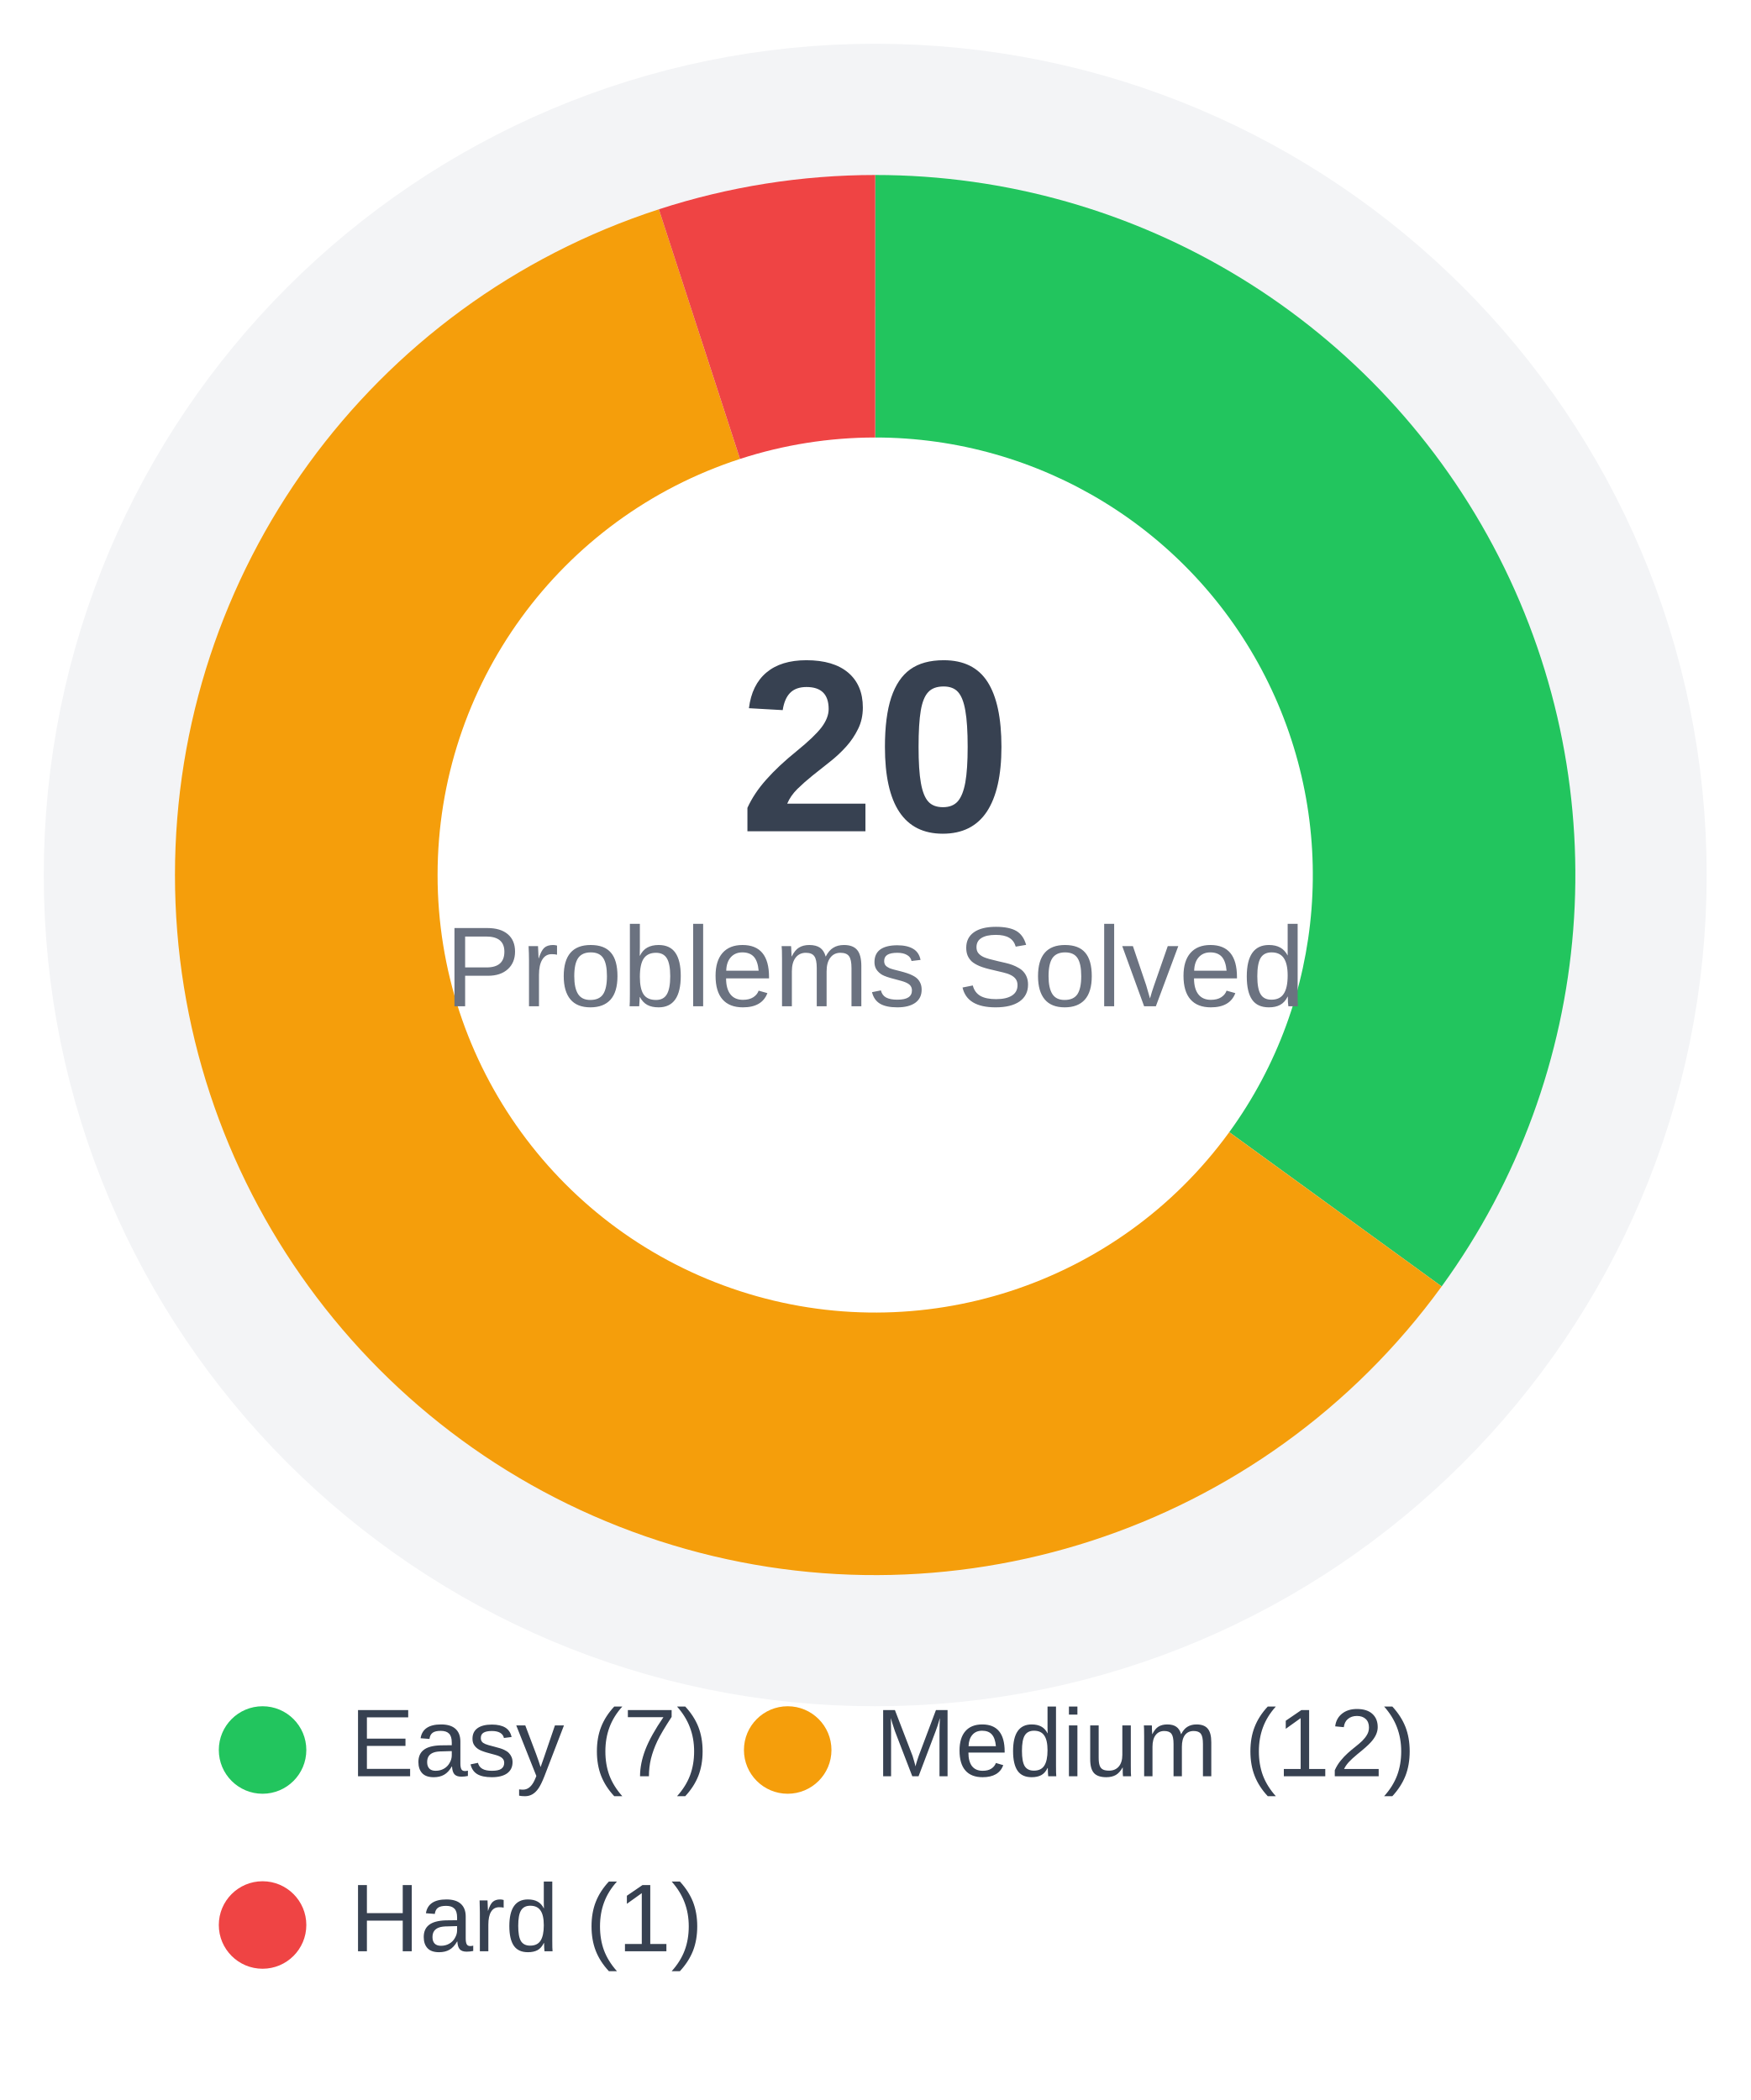
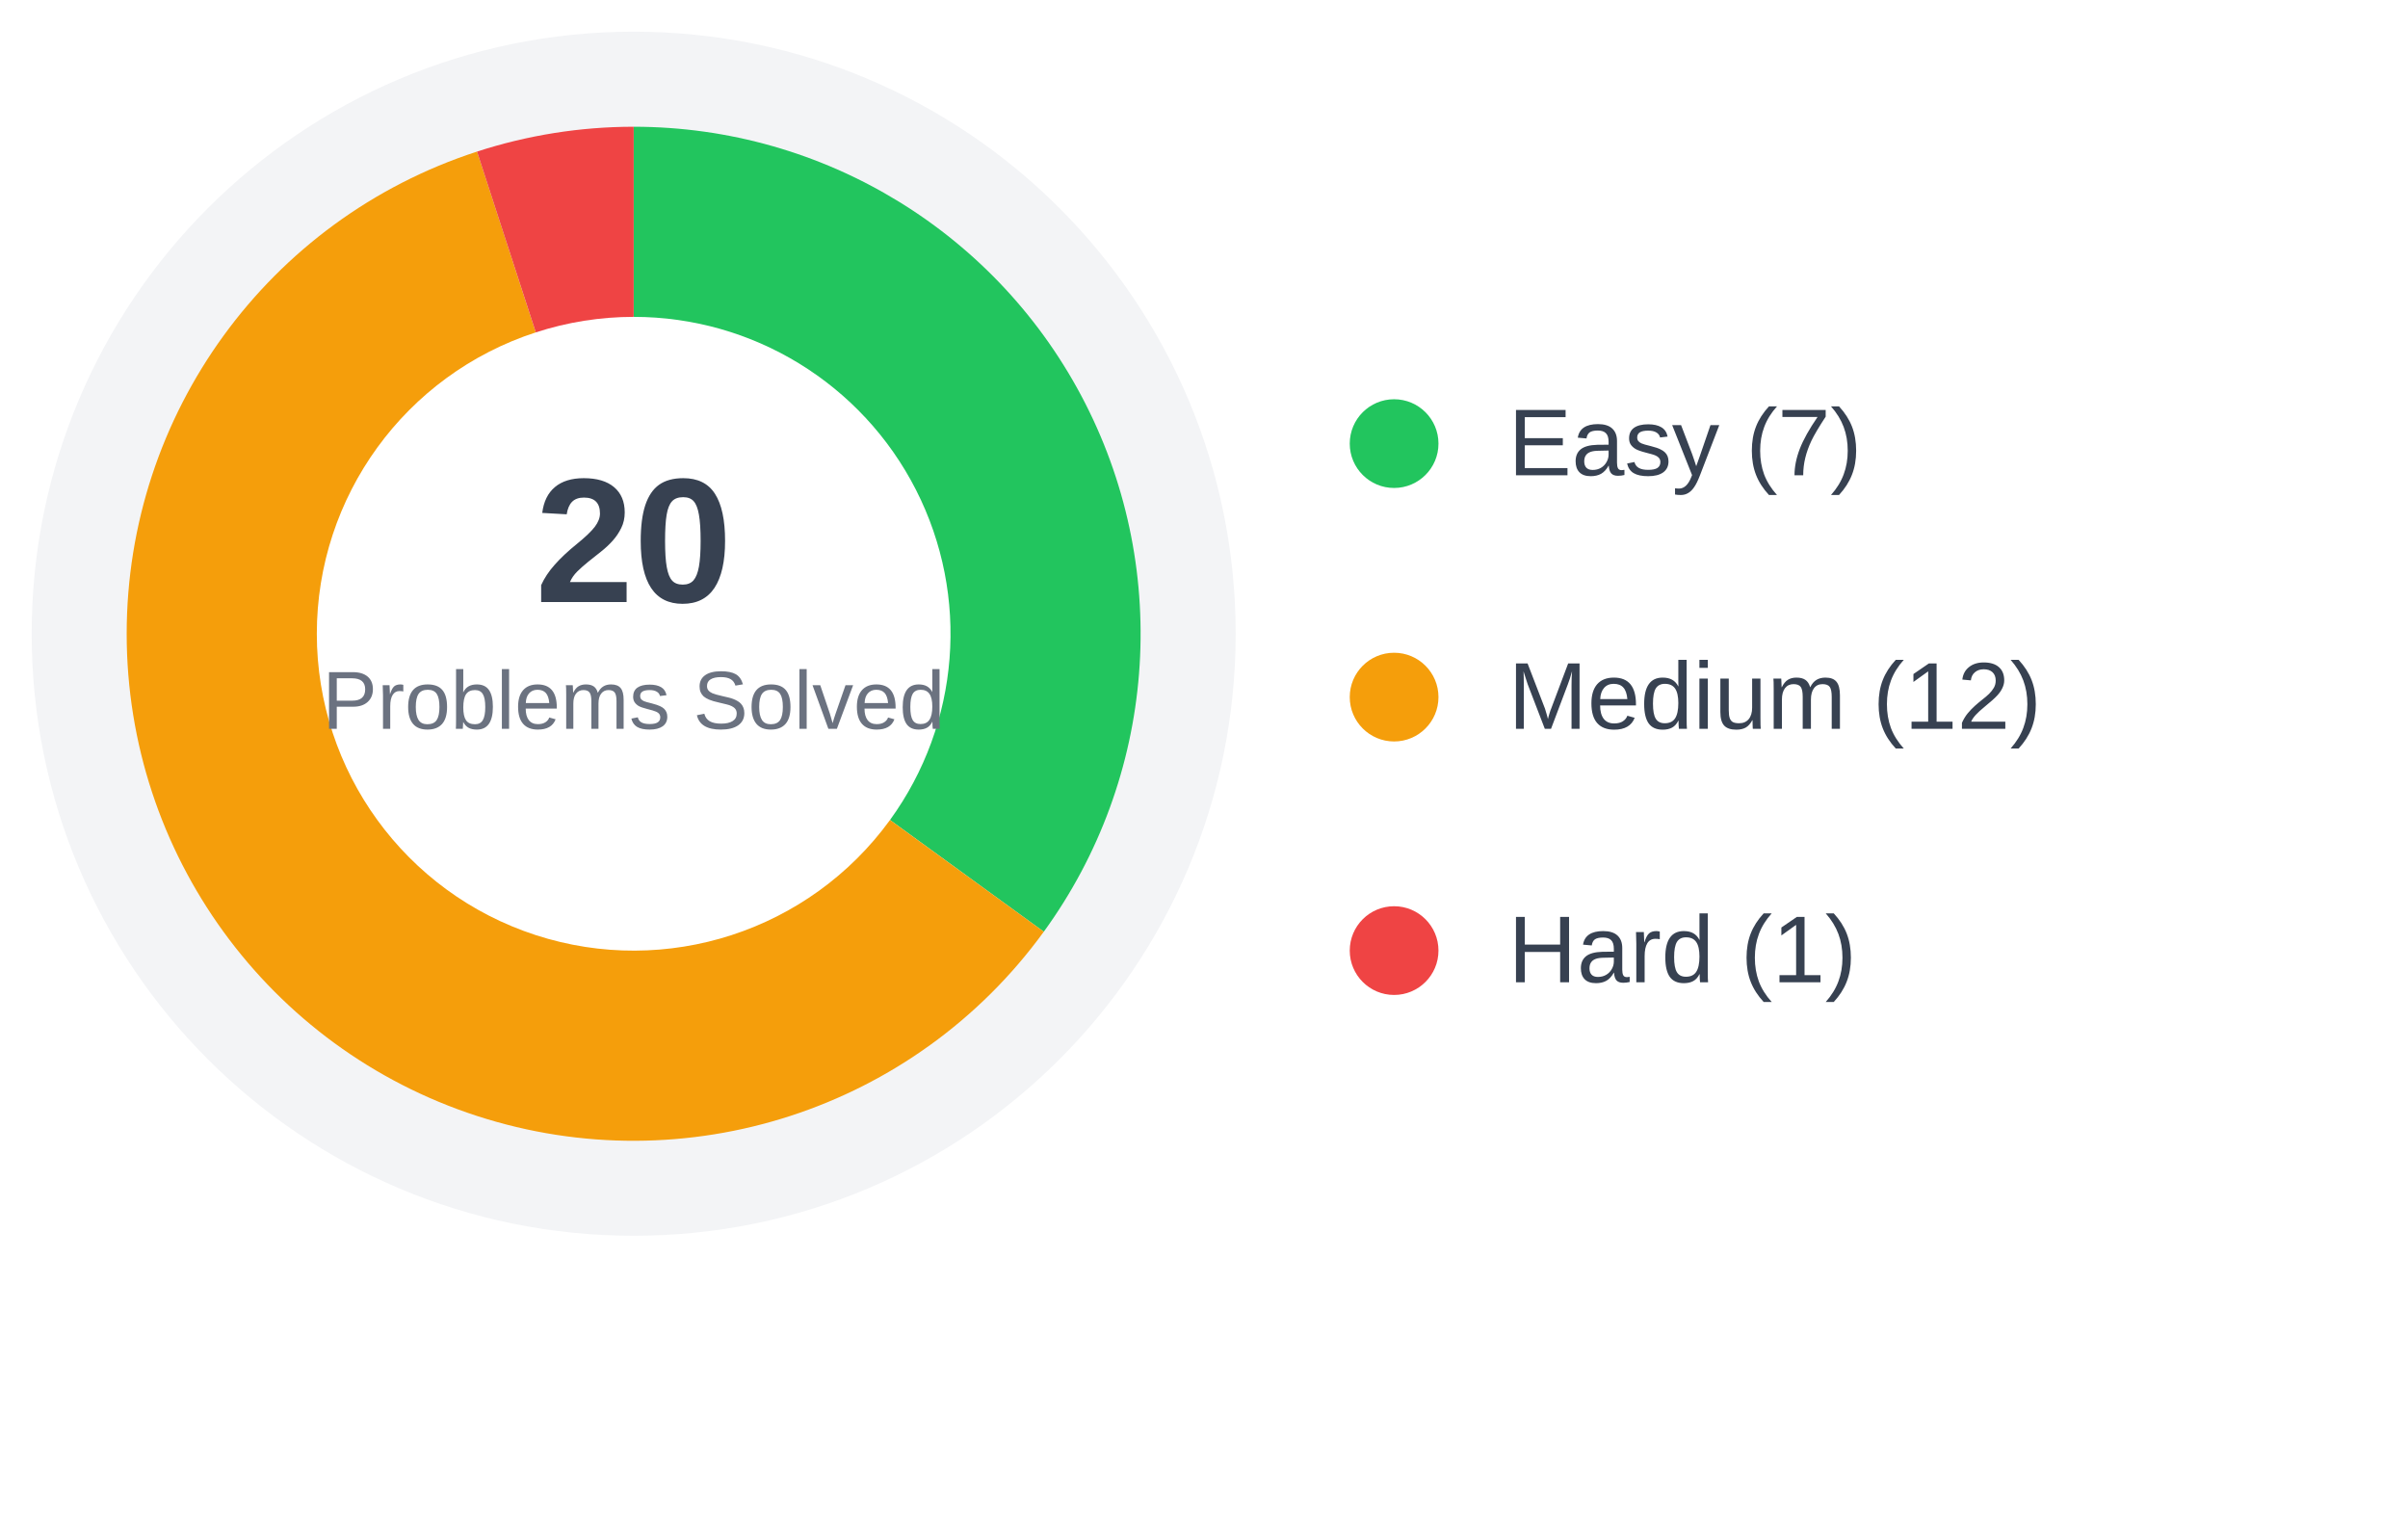
- <svg xmlns="http://www.w3.org/2000/svg" width="200" height="240" viewBox="0 0 200 240">
+ <svg xmlns="http://www.w3.org/2000/svg" width="380" height="240" viewBox="0 0 380 240">
  <style>
    .bg-ring { stroke: #f3f4f6; }
    .text-primary { fill: #374151; }
    .text-secondary { fill: #6b7280; }
    
    @media (prefers-color-scheme: dark) {
      .bg-ring { stroke: #374151; }
      .text-primary { fill: #f9fafb; }
      .text-secondary { fill: #9ca3af; }
    }
  </style>
  <circle cx="100" cy="100" r="80" fill="none" class="bg-ring" stroke-width="30" />
  <path d="M 100.00 20.00 A 80 80 0 0 1 164.72 147.02 L 140.45 129.39 A 50 50 0 0 0 100.00 50.00 Z" fill="#22c55e" />
  <path d="M 164.72 147.02 A 80 80 0 1 1 75.28 23.92 L 84.55 52.45 A 50 50 0 1 0 140.45 129.39 Z" fill="#f59e0b" />
  <path d="M 75.28 23.92 A 80 80 0 0 1 100.00 20.00 L 100.00 50.00 A 50 50 0 0 0 84.55 52.45 Z" fill="#ef4444" />
  <text x="100" y="95" text-anchor="middle" font-family="Arial, sans-serif" font-size="28" font-weight="bold" class="text-primary">
    20
  </text>
  <text x="100" y="115" text-anchor="middle" font-family="Arial, sans-serif" font-size="13" class="text-secondary">
    Problems Solved
  </text>
-   <g transform="translate(30, 200)">
-     <circle cx="0" cy="0" r="5" fill="#22c55e" />
-     <text x="10" y="3" font-family="Arial, sans-serif" font-size="11" class="text-primary">Easy (7)</text>
+   <g transform="translate(220, 70)">
+     <circle cx="0" cy="0" r="7" fill="#22c55e" />
+     <text x="18" y="5" font-family="Arial, sans-serif" font-size="15" class="text-primary">Easy (7)</text>
  </g>
-   <g transform="translate(90, 200)">
-     <circle cx="0" cy="0" r="5" fill="#f59e0b" />
-     <text x="10" y="3" font-family="Arial, sans-serif" font-size="11" class="text-primary">Medium (12)</text>
+   <g transform="translate(220, 110)">
+     <circle cx="0" cy="0" r="7" fill="#f59e0b" />
+     <text x="18" y="5" font-family="Arial, sans-serif" font-size="15" class="text-primary">Medium (12)</text>
  </g>
-   <g transform="translate(30, 220)">
-     <circle cx="0" cy="0" r="5" fill="#ef4444" />
-     <text x="10" y="3" font-family="Arial, sans-serif" font-size="11" class="text-primary">Hard (1)</text>
+   <g transform="translate(220, 150)">
+     <circle cx="0" cy="0" r="7" fill="#ef4444" />
+     <text x="18" y="5" font-family="Arial, sans-serif" font-size="15" class="text-primary">Hard (1)</text>
  </g>
</svg>
